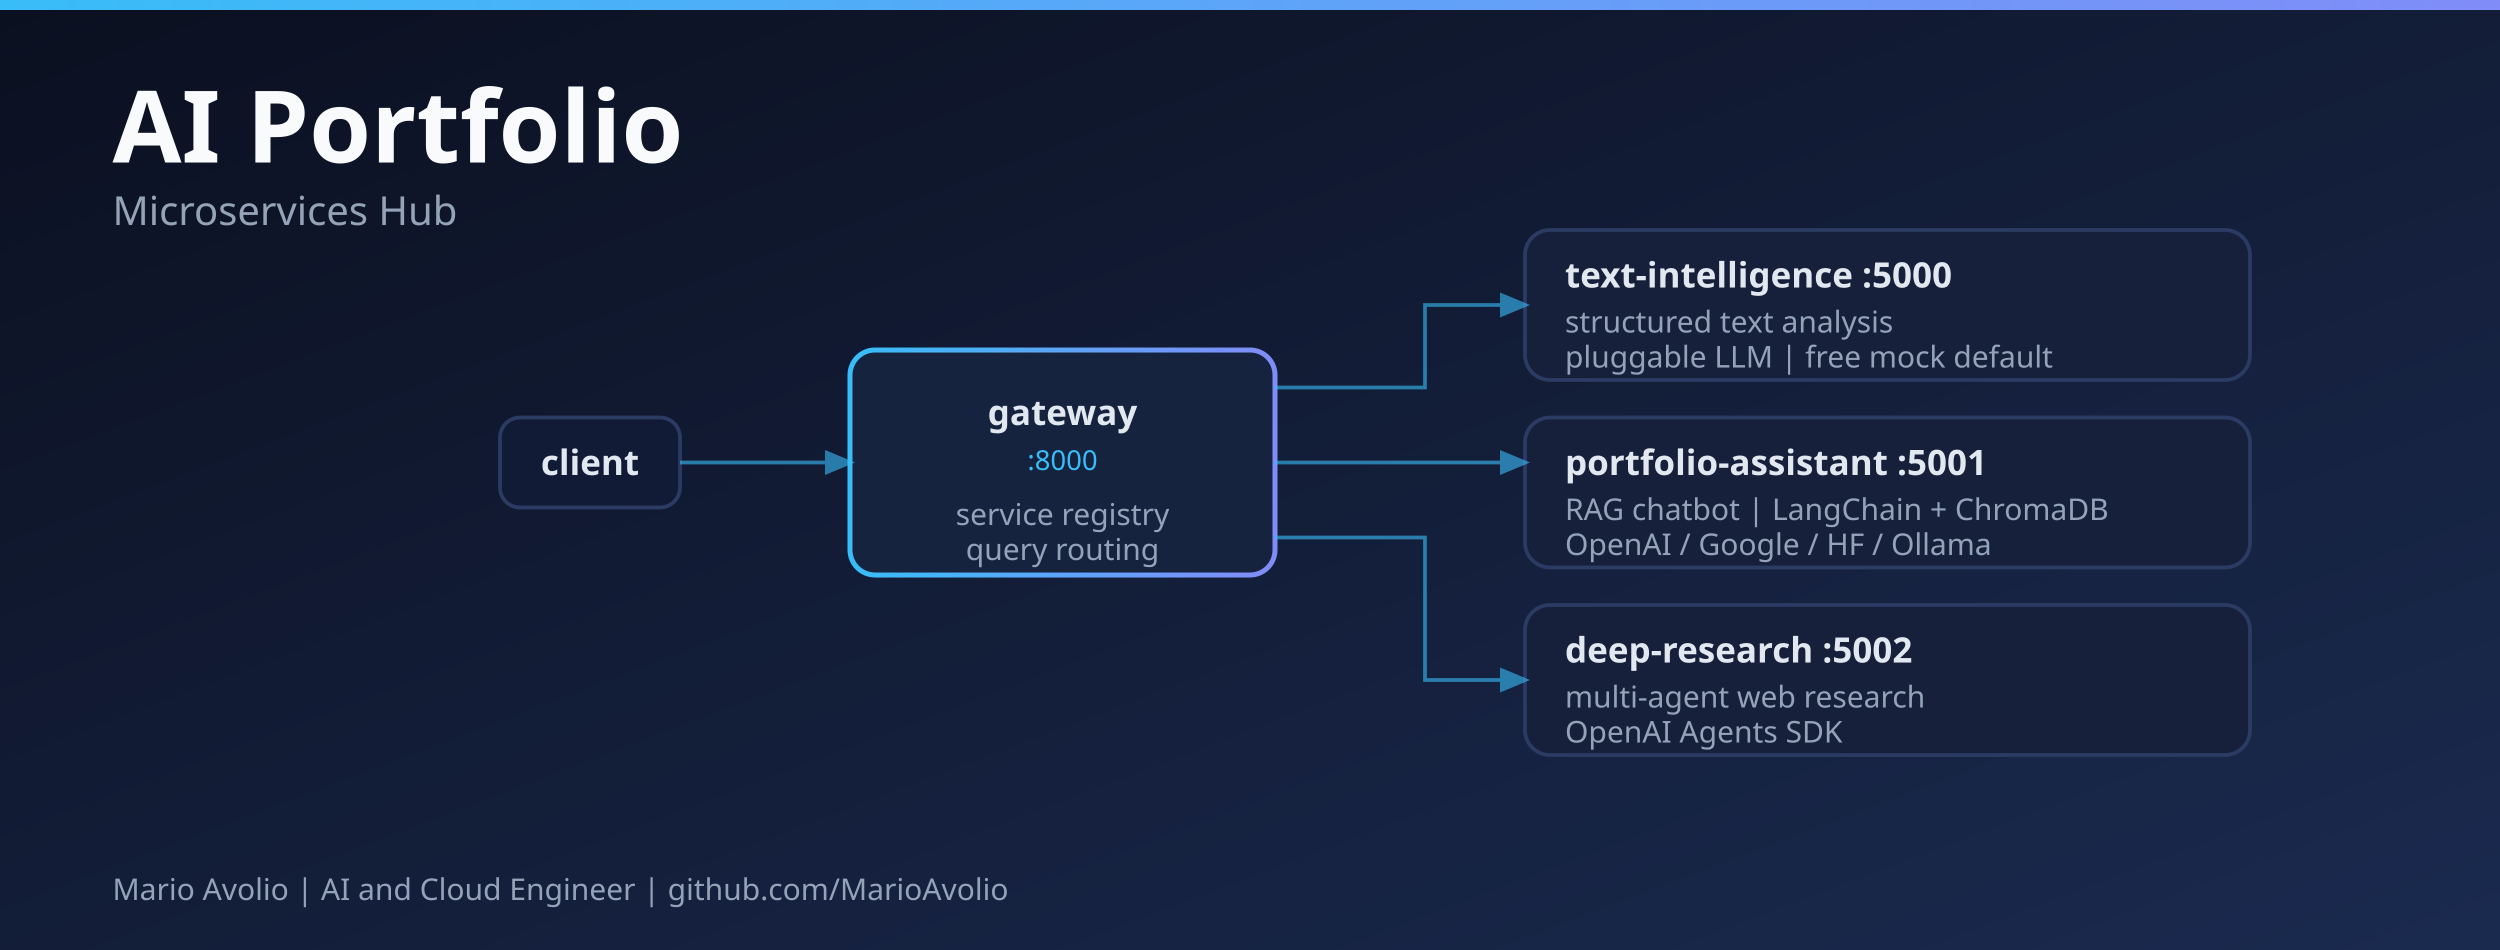
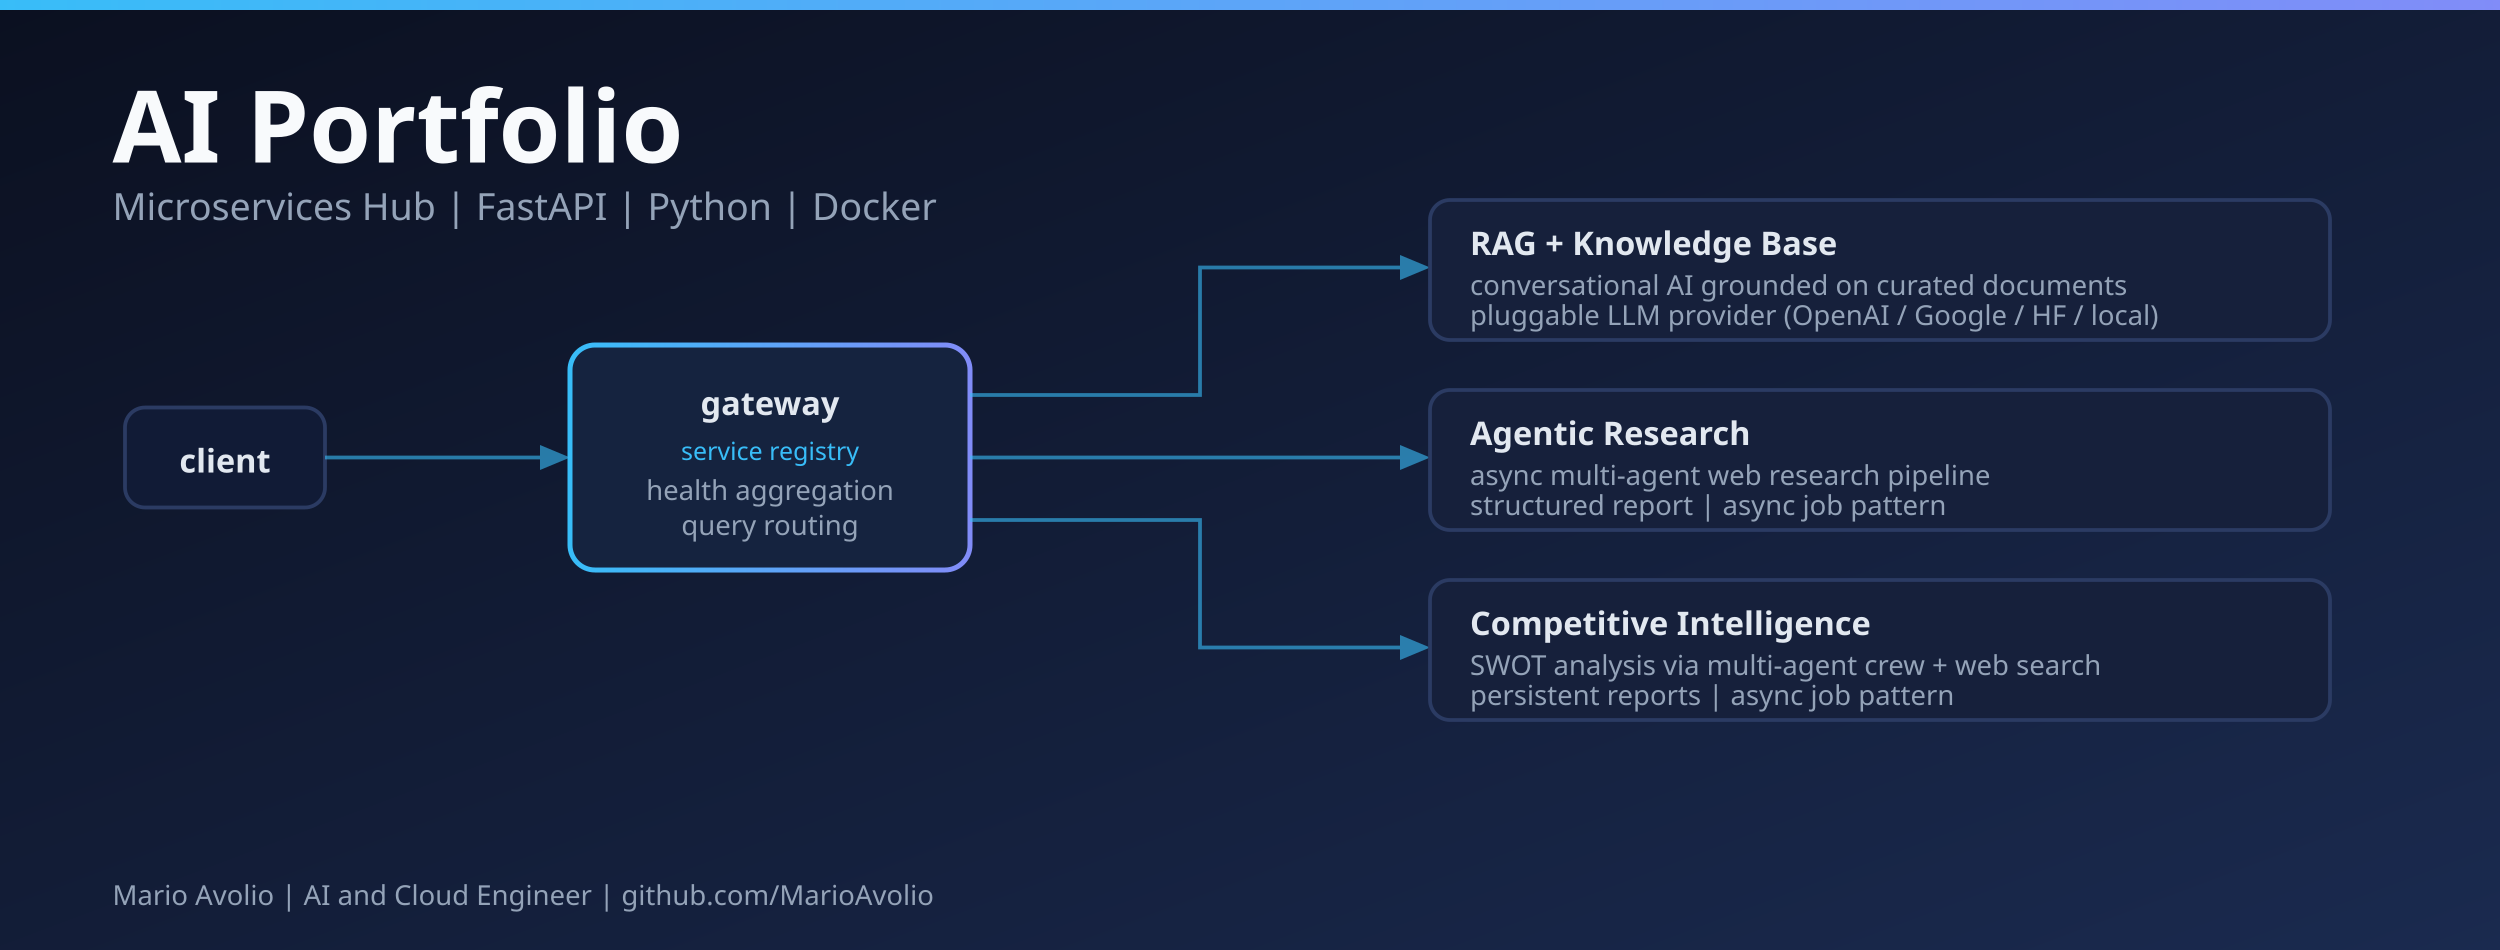
<svg xmlns="http://www.w3.org/2000/svg" viewBox="0 0 1000 380" role="img" aria-label="AI Portfolio - Microservices Hub">
  <defs>
    <linearGradient id="bg" x1="0" y1="0" x2="1" y2="1">
      <stop offset="0" stop-color="#0b1020" />
      <stop offset="1" stop-color="#1a2a4f" />
    </linearGradient>
    <linearGradient id="accent" x1="0" y1="0" x2="1" y2="0">
      <stop offset="0" stop-color="#38bdf8" />
      <stop offset="1" stop-color="#818cf8" />
    </linearGradient>
    <style>
      .title { font: 700 40px 'Segoe UI', system-ui, sans-serif; fill: #f8fafc; }
-       .sub   { font: 400 16px 'Segoe UI', system-ui, sans-serif; fill: #94a3b8; }
-       .svc   { font: 600 14px 'Segoe UI', system-ui, sans-serif; fill: #e2e8f0; }
-       .desc  { font: 400 12px 'Segoe UI', system-ui, sans-serif; fill: #94a3b8; }
-       .port  { font: 500 11px 'Segoe UI', system-ui, sans-serif; fill: #38bdf8; }
-       .node  { fill: #16203b; stroke: #2b3b63; stroke-width: 1.5; rx: 10; }
-       .gw    { fill: #15233f; stroke: url(#accent); stroke-width: 2; rx: 10; }
-       .cli   { fill: #111b36; stroke: #2b3b63; stroke-width: 1.5; rx: 8; }
+       .sub   { font: 400 15px 'Segoe UI', system-ui, sans-serif; fill: #94a3b8; }
+       .svc   { font: 600 13px 'Segoe UI', system-ui, sans-serif; fill: #e2e8f0; }
+       .desc  { font: 400 11px 'Segoe UI', system-ui, sans-serif; fill: #94a3b8; }
+       .tag   { font: 500 10px 'Segoe UI', system-ui, sans-serif; fill: #38bdf8; }
+       .node  { fill: #16203b; stroke: #2b3b63; stroke-width: 1.5; }
+       .gw    { fill: #15233f; stroke: url(#accent); stroke-width: 2; }
+       .cli   { fill: #111b36; stroke: #2b3b63; stroke-width: 1.5; }
    </style>
  </defs>
  <rect width="1000" height="380" fill="url(#bg)" />
  <rect x="0" y="0" width="1000" height="4" fill="url(#accent)" />
  <text x="45" y="65" class="title">AI Portfolio</text>
-   <text x="45" y="90" class="sub">Microservices Hub</text>
-   <g transform="translate(200, 167)">
-     <rect class="cli" width="72" height="36" />
-     <text x="36" y="23" text-anchor="middle" class="svc">client</text>
+   <text x="45" y="88" class="sub">Microservices Hub  |  FastAPI  |  Python  |  Docker</text>
+   <g transform="translate(50, 163)">
+     <rect class="cli" width="80" height="40" rx="8" />
+     <text x="40" y="26" text-anchor="middle" class="svc">client</text>
  </g>
-   <g transform="translate(340, 140)">
-     <rect class="gw" width="170" height="90" />
-     <text x="85" y="30" text-anchor="middle" class="svc">gateway</text>
-     <text x="85" y="48" text-anchor="middle" class="port">:8000</text>
-     <text x="85" y="70" text-anchor="middle" class="desc">service registry</text>
-     <text x="85" y="84" text-anchor="middle" class="desc">query routing</text>
+   <line x1="130" y1="183" x2="216" y2="183" stroke="#38bdf8" stroke-width="1.5" opacity="0.6" />
+   <polygon points="216,178 228,183 216,188" fill="#38bdf8" opacity="0.6" />
+   <g transform="translate(228, 138)">
+     <rect class="gw" width="160" height="90" rx="10" />
+     <text x="80" y="28" text-anchor="middle" class="svc">gateway</text>
+     <text x="80" y="46" text-anchor="middle" class="tag">service registry</text>
+     <text x="80" y="62" text-anchor="middle" class="desc">health aggregation</text>
+     <text x="80" y="76" text-anchor="middle" class="desc">query routing</text>
  </g>
  <g stroke="#38bdf8" stroke-width="1.5" fill="none" opacity="0.6">
-     <path d="M272 185 H330" />
-   </g>
-   <polygon points="330,180 342,185 330,190" fill="#38bdf8" opacity="0.6" />
-   <g transform="translate(610, 92)">
-     <rect class="node" width="290" height="60" />
-     <text x="16" y="23" class="svc">text-intelligence  :5000</text>
-     <text x="16" y="41" class="desc">structured text analysis</text>
-     <text x="16" y="55" class="desc">pluggable LLM  |  free mock default</text>
-   </g>
-   <g transform="translate(610, 167)">
-     <rect class="node" width="290" height="60" />
-     <text x="16" y="23" class="svc">portfolio-assistant  :5001</text>
-     <text x="16" y="41" class="desc">RAG chatbot  |  LangChain + ChromaDB</text>
-     <text x="16" y="55" class="desc">OpenAI / Google / HF / Ollama</text>
-   </g>
-   <g transform="translate(610, 242)">
-     <rect class="node" width="290" height="60" />
-     <text x="16" y="23" class="svc">deep-research  :5002</text>
-     <text x="16" y="41" class="desc">multi-agent web research</text>
-     <text x="16" y="55" class="desc">OpenAI Agents SDK</text>
-   </g>
-   <g stroke="#38bdf8" stroke-width="1.5" fill="none" opacity="0.6">
-     <path d="M510 155 H570 V122 H600" />
-     <path d="M510 185 H600" />
-     <path d="M510 215 H570 V272 H600" />
+     <path d="M388 158 H480 V107 H560" />
+     <path d="M388 183 H560" />
+     <path d="M388 208 H480 V259 H560" />
  </g>
  <g fill="#38bdf8" opacity="0.6">
-     <polygon points="600,117 612,122 600,127" />
-     <polygon points="600,180 612,185 600,190" />
-     <polygon points="600,267 612,272 600,277" />
+     <polygon points="560,102 572,107 560,112" />
+     <polygon points="560,178 572,183 560,188" />
+     <polygon points="560,254 572,259 560,264" />
  </g>
-   <text x="45" y="360" class="desc">Mario Avolio  |  AI and Cloud Engineer  |  github.com/MarioAvolio</text>
+   <g transform="translate(572, 80)">
+     <rect class="node" width="360" height="56" rx="8" />
+     <text x="16" y="22" class="svc">RAG + Knowledge Base</text>
+     <text x="16" y="38" class="desc">conversational AI grounded on curated documents</text>
+     <text x="16" y="50" class="desc">pluggable LLM provider (OpenAI / Google / HF / local)</text>
+   </g>
+   <g transform="translate(572, 156)">
+     <rect class="node" width="360" height="56" rx="8" />
+     <text x="16" y="22" class="svc">Agentic Research</text>
+     <text x="16" y="38" class="desc">async multi-agent web research pipeline</text>
+     <text x="16" y="50" class="desc">structured report  |  async job pattern</text>
+   </g>
+   <g transform="translate(572, 232)">
+     <rect class="node" width="360" height="56" rx="8" />
+     <text x="16" y="22" class="svc">Competitive Intelligence</text>
+     <text x="16" y="38" class="desc">SWOT analysis via multi-agent crew + web search</text>
+     <text x="16" y="50" class="desc">persistent reports  |  async job pattern</text>
+   </g>
+   <text x="45" y="362" class="desc">Mario Avolio  |  AI and Cloud Engineer  |  github.com/MarioAvolio</text>
</svg>
